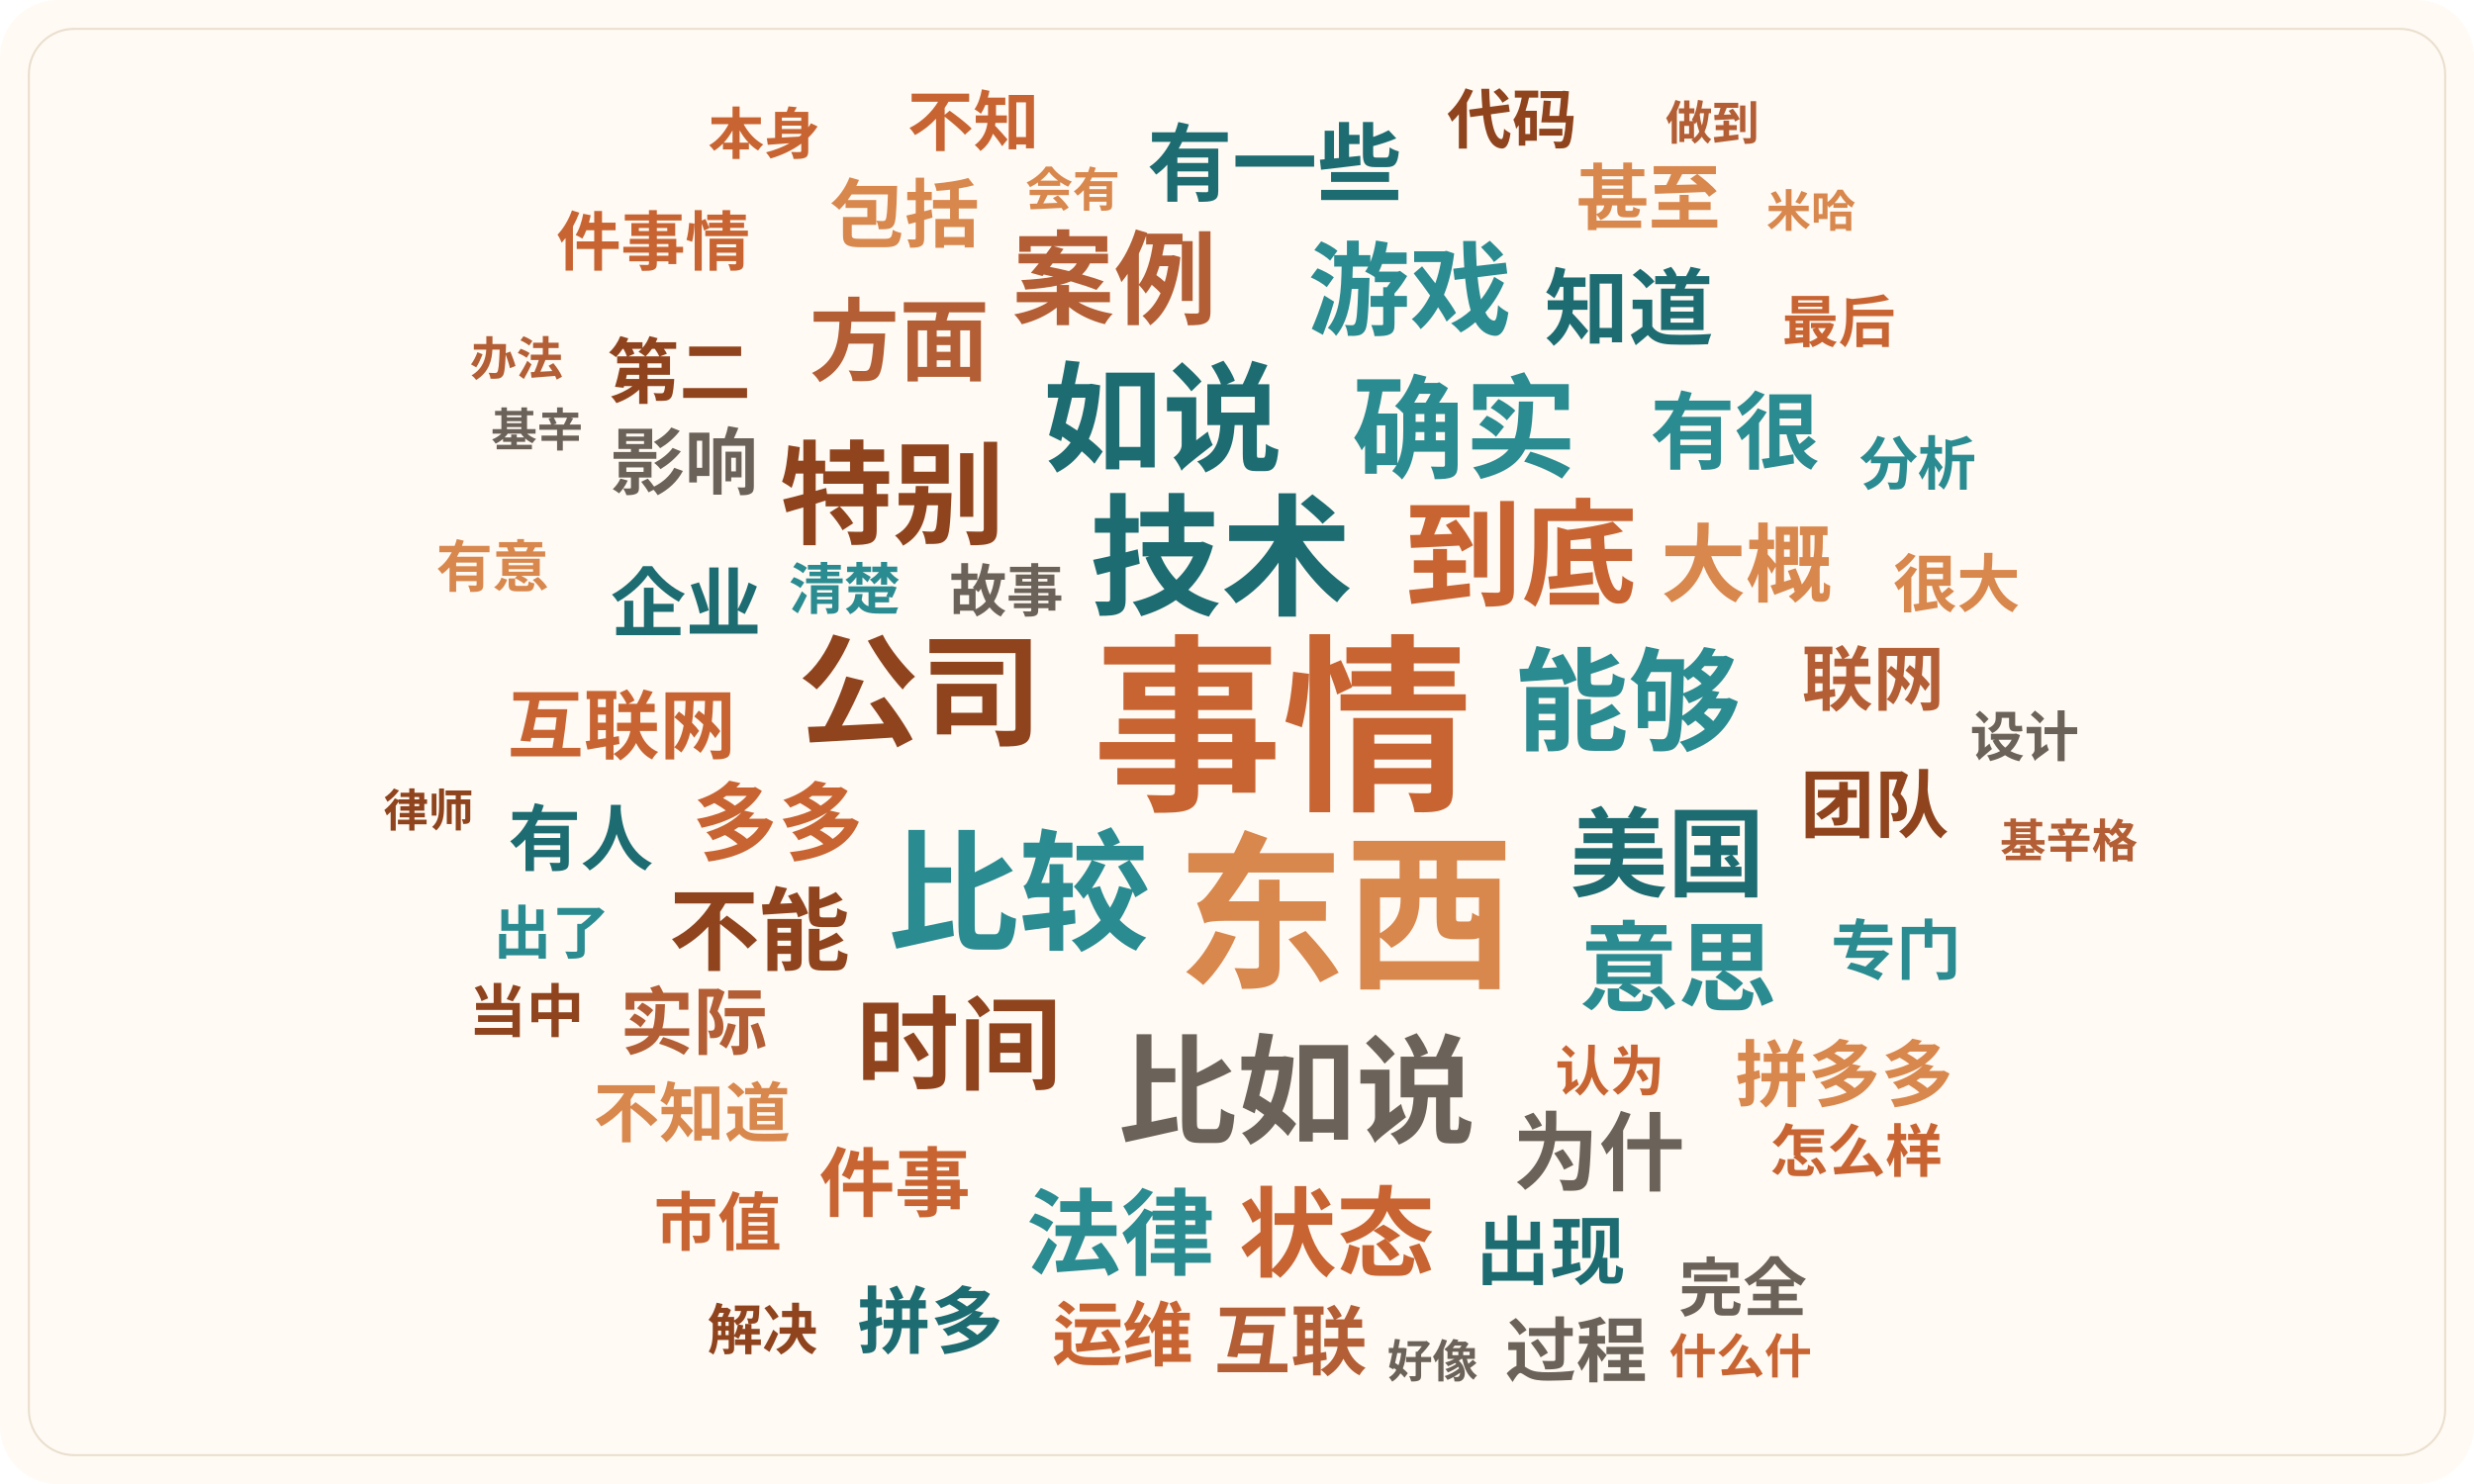
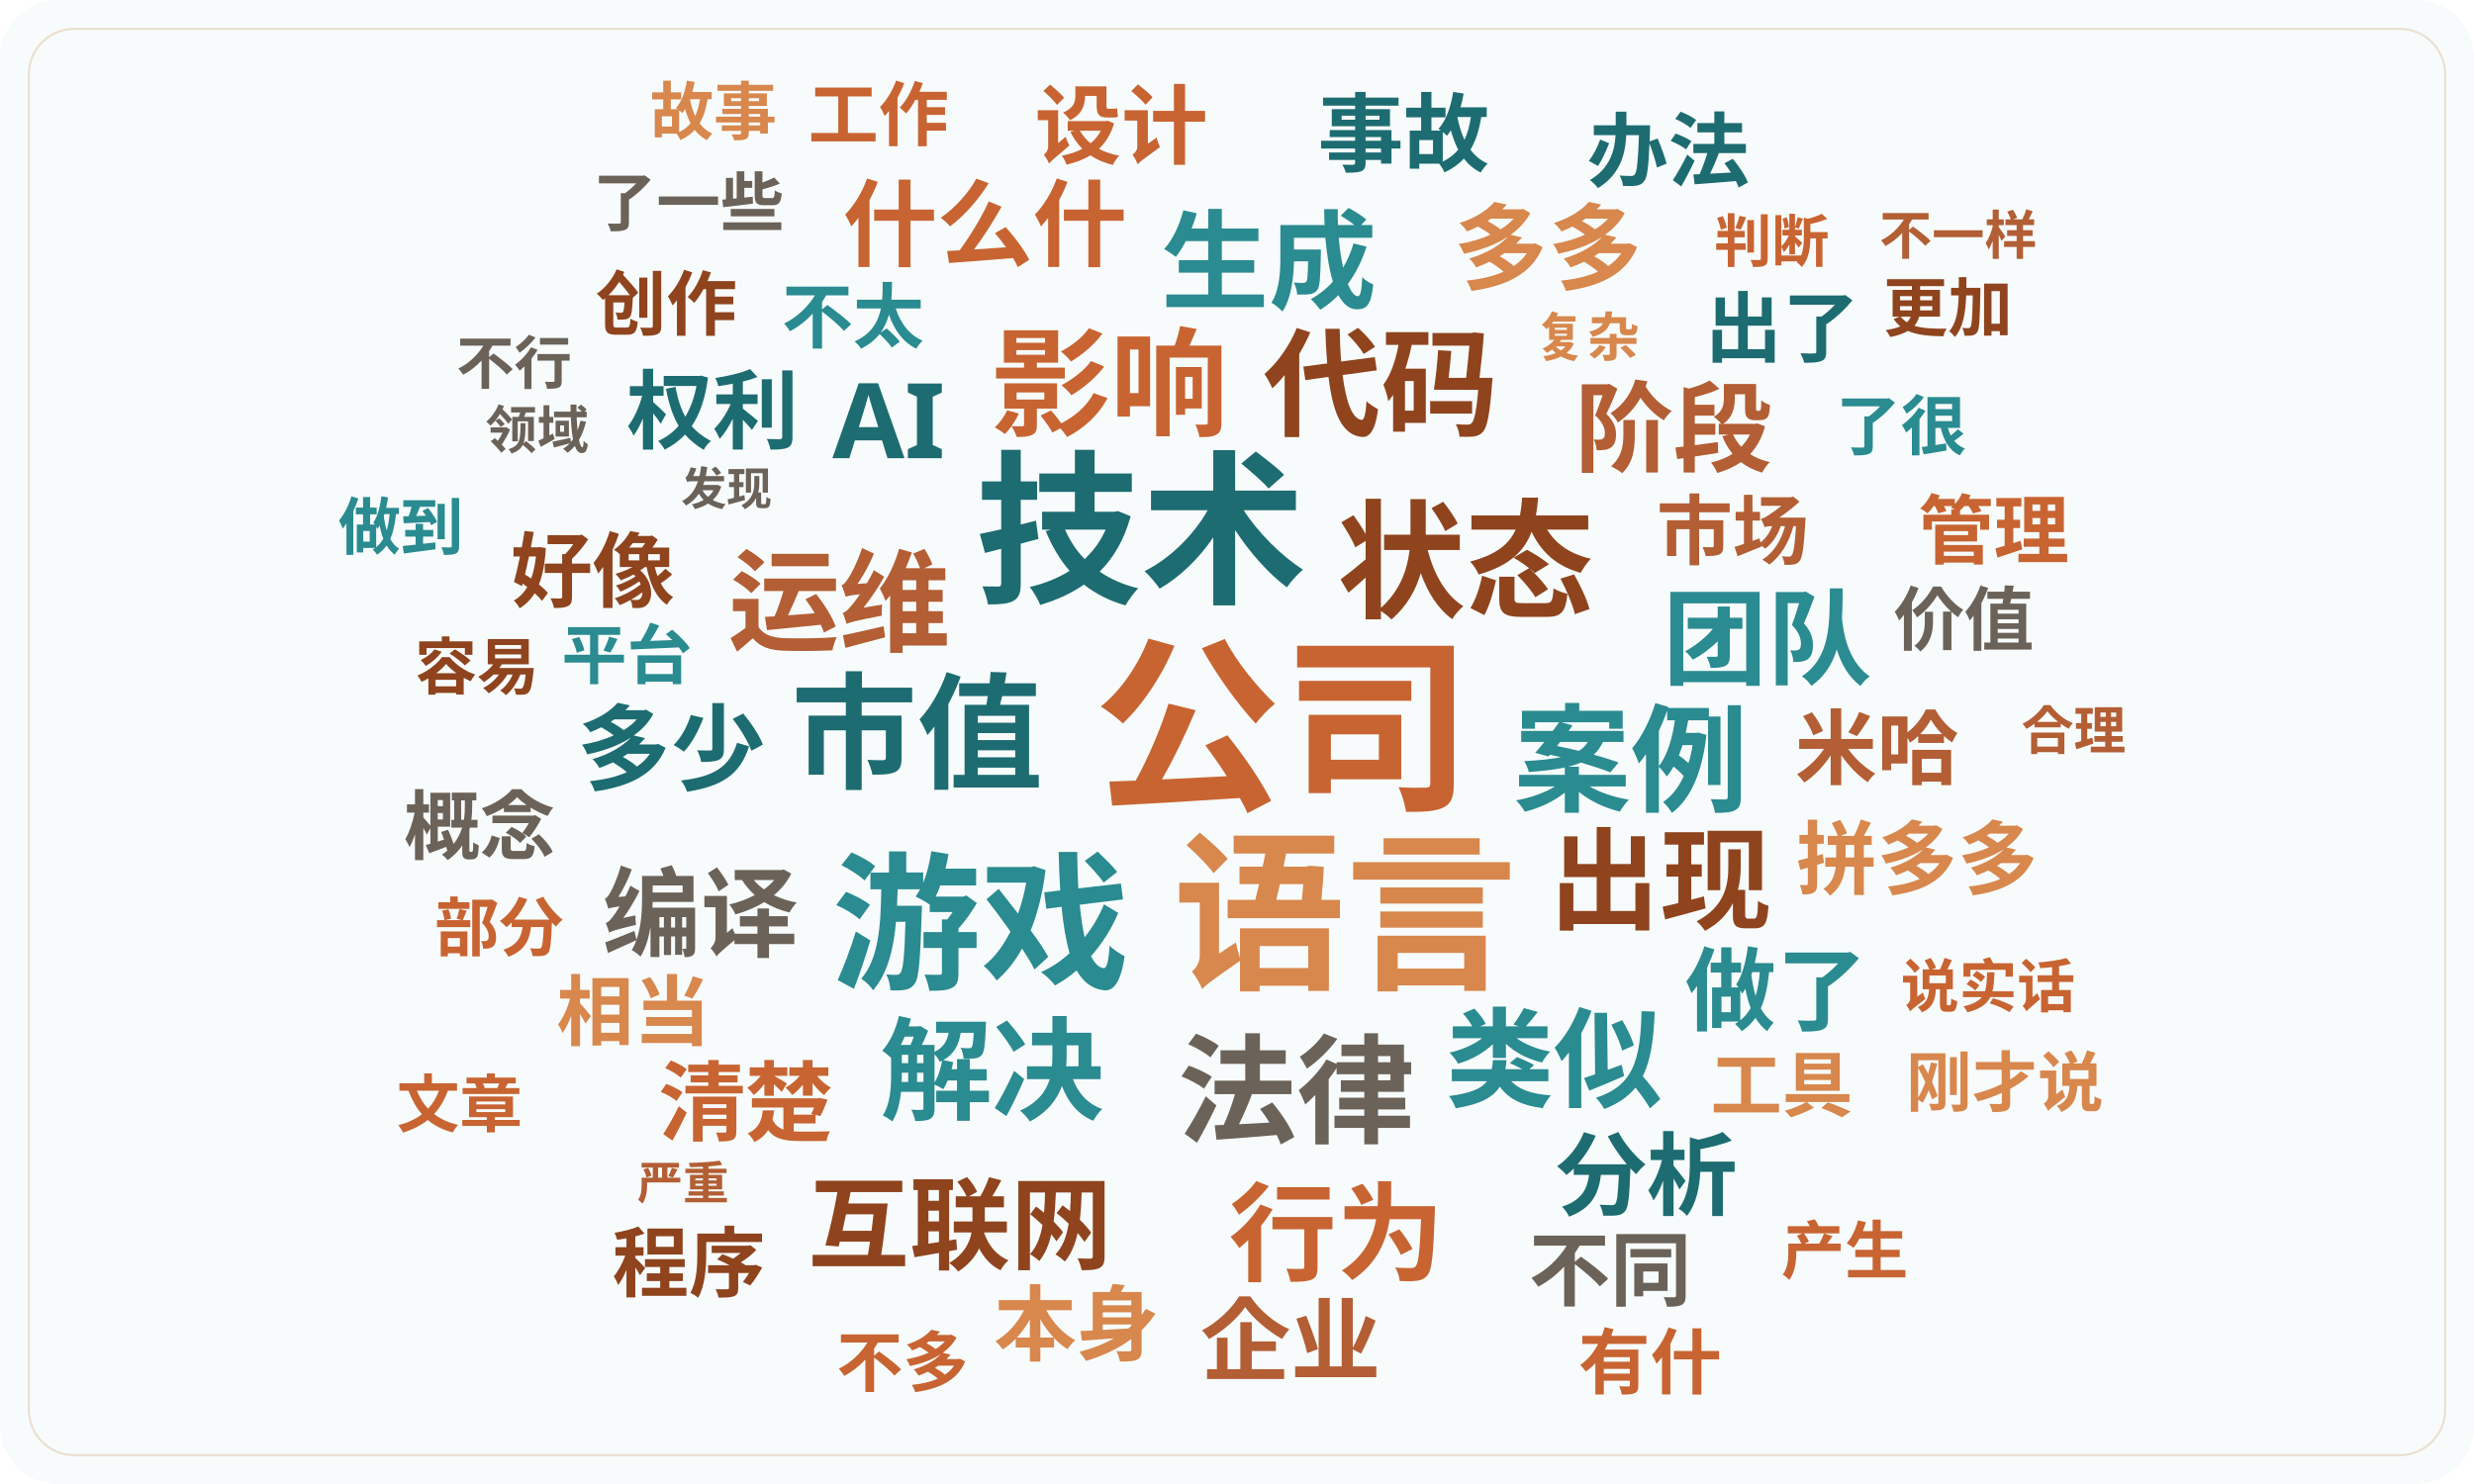
<svg xmlns="http://www.w3.org/2000/svg" viewBox="0 0 1200 720" width="1200" height="720" role="img" aria-labelledby="title desc">
-   <rect width="100%" height="100%" rx="28" fill="#fffaf4" />
+   <rect width="100%" height="100%" rx="28" fill="#f7fbfb" />
  <rect x="14" y="14" width="1172" height="692" rx="22" fill="none" stroke="#eadfce" />
-   <text x="878.4" y="102.5" font-size="21.6" fill="#d8874d" text-anchor="middle" dominant-baseline="middle" font-family="IBM Plex Sans, PingFang SC, Hiragino Sans GB, Microsoft YaHei, sans-serif" font-weight="700">米哈</text>
-   <text x="207.8" y="393.4" font-size="21.8" fill="#8f441e" text-anchor="middle" dominant-baseline="middle" font-family="IBM Plex Sans, PingFang SC, Hiragino Sans GB, Microsoft YaHei, sans-serif" font-weight="700">律师</text>
-   <text x="694.8" y="660.6" font-size="22.0" fill="#6b6259" text-anchor="middle" dominant-baseline="middle" font-family="IBM Plex Sans, PingFang SC, Hiragino Sans GB, Microsoft YaHei, sans-serif" font-weight="700">好像</text>
-   <text x="1003.5" y="408.2" font-size="22.2" fill="#b35e34" text-anchor="middle" dominant-baseline="middle" font-family="IBM Plex Sans, PingFang SC, Hiragino Sans GB, Microsoft YaHei, sans-serif" font-weight="700">基辛格</text>
-   <text x="260.5" y="208.8" font-size="22.3" fill="#6b6259" text-anchor="middle" dominant-baseline="middle" font-family="IBM Plex Sans, PingFang SC, Hiragino Sans GB, Microsoft YaHei, sans-serif" font-weight="700">基辛</text>
-   <text x="250.5" y="174.3" font-size="22.5" fill="#b35e34" text-anchor="middle" dominant-baseline="middle" font-family="IBM Plex Sans, PingFang SC, Hiragino Sans GB, Microsoft YaHei, sans-serif" font-weight="700">办法</text>
-   <text x="830.6" y="59.8" font-size="22.7" fill="#b35e34" text-anchor="middle" dominant-baseline="middle" font-family="IBM Plex Sans, PingFang SC, Hiragino Sans GB, Microsoft YaHei, sans-serif" font-weight="700">做到</text>
-   <text x="520.3" y="92.2" font-size="22.9" fill="#d8874d" text-anchor="middle" dominant-baseline="middle" font-family="IBM Plex Sans, PingFang SC, Hiragino Sans GB, Microsoft YaHei, sans-serif" font-weight="700">会有</text>
-   <text x="844.2" y="658.2" font-size="23.1" fill="#c86432" text-anchor="middle" dominant-baseline="middle" font-family="IBM Plex Sans, PingFang SC, Hiragino Sans GB, Microsoft YaHei, sans-serif" font-weight="700">什么什</text>
-   <text x="982.0" y="357.7" font-size="26.4" fill="#6b6259" text-anchor="middle" dominant-baseline="middle" font-family="IBM Plex Sans, PingFang SC, Hiragino Sans GB, Microsoft YaHei, sans-serif" font-weight="700">设计</text>
-   <text x="780.9" y="520.0" font-size="26.5" fill="#c86432" text-anchor="middle" dominant-baseline="middle" font-family="IBM Plex Sans, PingFang SC, Hiragino Sans GB, Microsoft YaHei, sans-serif" font-weight="700">认为</text>
-   <text x="369.8" y="645.4" font-size="26.7" fill="#8f441e" text-anchor="middle" dominant-baseline="middle" font-family="IBM Plex Sans, PingFang SC, Hiragino Sans GB, Microsoft YaHei, sans-serif" font-weight="700">解决</text>
-   <text x="409.5" y="286.1" font-size="26.9" fill="#2a8b91" text-anchor="middle" dominant-baseline="middle" font-family="IBM Plex Sans, PingFang SC, Hiragino Sans GB, Microsoft YaHei, sans-serif" font-weight="700">清楚</text>
-   <text x="370.6" y="65.2" font-size="27.1" fill="#c86432" text-anchor="middle" dominant-baseline="middle" font-family="IBM Plex Sans, PingFang SC, Hiragino Sans GB, Microsoft YaHei, sans-serif" font-weight="700">本身</text>
-   <text x="238.9" y="275.2" font-size="27.3" fill="#d8874d" text-anchor="middle" dominant-baseline="middle" font-family="IBM Plex Sans, PingFang SC, Hiragino Sans GB, Microsoft YaHei, sans-serif" font-weight="700">有意</text>
-   <text x="891.8" y="156.4" font-size="27.4" fill="#c86432" text-anchor="middle" dominant-baseline="middle" font-family="IBM Plex Sans, PingFang SC, Hiragino Sans GB, Microsoft YaHei, sans-serif" font-weight="700">最后</text>
-   <text x="488.2" y="287.0" font-size="27.6" fill="#6b6259" text-anchor="middle" dominant-baseline="middle" font-family="IBM Plex Sans, PingFang SC, Hiragino Sans GB, Microsoft YaHei, sans-serif" font-weight="700">故事</text>
-   <text x="900.5" y="558.8" font-size="27.8" fill="#c86432" text-anchor="middle" dominant-baseline="middle" font-family="IBM Plex Sans, PingFang SC, Hiragino Sans GB, Microsoft YaHei, sans-serif" font-weight="700">怎么样</text>
-   <text x="255.3" y="490.9" font-size="28.0" fill="#8f441e" text-anchor="middle" dominant-baseline="middle" font-family="IBM Plex Sans, PingFang SC, Hiragino Sans GB, Microsoft YaHei, sans-serif" font-weight="700">当中</text>
-   <text x="930.2" y="225.2" font-size="28.2" fill="#2a8b91" text-anchor="middle" dominant-baseline="middle" font-family="IBM Plex Sans, PingFang SC, Hiragino Sans GB, Microsoft YaHei, sans-serif" font-weight="700">分析</text>
-   <text x="267.5" y="452.7" font-size="28.3" fill="#2a8b91" text-anchor="middle" dominant-baseline="middle" font-family="IBM Plex Sans, PingFang SC, Hiragino Sans GB, Microsoft YaHei, sans-serif" font-weight="700">出了</text>
-   <text x="949.1" y="283.6" font-size="30.8" fill="#d8874d" text-anchor="middle" dominant-baseline="middle" font-family="IBM Plex Sans, PingFang SC, Hiragino Sans GB, Microsoft YaHei, sans-serif" font-weight="700">很大</text>
-   <text x="348.1" y="593.3" font-size="30.9" fill="#c86432" text-anchor="middle" dominant-baseline="middle" font-family="IBM Plex Sans, PingFang SC, Hiragino Sans GB, Microsoft YaHei, sans-serif" font-weight="700">市值</text>
-   <text x="845.4" y="625.1" font-size="31.1" fill="#6b6259" text-anchor="middle" dominant-baseline="middle" font-family="IBM Plex Sans, PingFang SC, Hiragino Sans GB, Microsoft YaHei, sans-serif" font-weight="700">完全</text>
-   <text x="316.8" y="117.6" font-size="31.3" fill="#c86432" text-anchor="middle" dominant-baseline="middle" font-family="IBM Plex Sans, PingFang SC, Hiragino Sans GB, Microsoft YaHei, sans-serif" font-weight="700">件事情</text>
-   <text x="733.4" y="58.3" font-size="31.5" fill="#8f441e" text-anchor="middle" dominant-baseline="middle" font-family="IBM Plex Sans, PingFang SC, Hiragino Sans GB, Microsoft YaHei, sans-serif" font-weight="700">代码</text>
-   <text x="919.7" y="461.5" font-size="31.7" fill="#2a8b91" text-anchor="middle" dominant-baseline="middle" font-family="IBM Plex Sans, PingFang SC, Hiragino Sans GB, Microsoft YaHei, sans-serif" font-weight="700">专门</text>
-   <text x="335.6" y="540.3" font-size="31.8" fill="#d8874d" text-anchor="middle" dominant-baseline="middle" font-family="IBM Plex Sans, PingFang SC, Hiragino Sans GB, Microsoft YaHei, sans-serif" font-weight="700">不知道</text>
-   <text x="472.1" y="59.3" font-size="32.0" fill="#c86432" text-anchor="middle" dominant-baseline="middle" font-family="IBM Plex Sans, PingFang SC, Hiragino Sans GB, Microsoft YaHei, sans-serif" font-weight="700">不知</text>
-   <text x="544.5" y="647.9" font-size="34.2" fill="#c86432" text-anchor="middle" dominant-baseline="middle" font-family="IBM Plex Sans, PingFang SC, Hiragino Sans GB, Microsoft YaHei, sans-serif" font-weight="700">运维</text>
-   <text x="764.5" y="655.6" font-size="34.4" fill="#6b6259" text-anchor="middle" dominant-baseline="middle" font-family="IBM Plex Sans, PingFang SC, Hiragino Sans GB, Microsoft YaHei, sans-serif" font-weight="700">过程</text>
-   <text x="908.5" y="329.7" font-size="34.6" fill="#b35e34" text-anchor="middle" dominant-baseline="middle" font-family="IBM Plex Sans, PingFang SC, Hiragino Sans GB, Microsoft YaHei, sans-serif" font-weight="700">联网</text>
-   <text x="329.5" y="180.7" font-size="34.7" fill="#8f441e" text-anchor="middle" dominant-baseline="middle" font-family="IBM Plex Sans, PingFang SC, Hiragino Sans GB, Microsoft YaHei, sans-serif" font-weight="700">第二</text>
-   <text x="799.6" y="96.3" font-size="34.9" fill="#d8874d" text-anchor="middle" dominant-baseline="middle" font-family="IBM Plex Sans, PingFang SC, Hiragino Sans GB, Microsoft YaHei, sans-serif" font-weight="700">甚至</text>
-   <text x="281.7" y="407.2" font-size="35.1" fill="#1d6c72" text-anchor="middle" dominant-baseline="middle" font-family="IBM Plex Sans, PingFang SC, Hiragino Sans GB, Microsoft YaHei, sans-serif" font-weight="700">有人</text>
-   <text x="894.7" y="521.7" font-size="35.3" fill="#d8874d" text-anchor="middle" dominant-baseline="middle" font-family="IBM Plex Sans, PingFang SC, Hiragino Sans GB, Microsoft YaHei, sans-serif" font-weight="700">拼多多</text>
-   <text x="451.4" y="641.4" font-size="35.5" fill="#1d6c72" text-anchor="middle" dominant-baseline="middle" font-family="IBM Plex Sans, PingFang SC, Hiragino Sans GB, Microsoft YaHei, sans-serif" font-weight="700">拼多</text>
-   <text x="332.0" y="224.6" font-size="35.6" fill="#6b6259" text-anchor="middle" dominant-baseline="middle" font-family="IBM Plex Sans, PingFang SC, Hiragino Sans GB, Microsoft YaHei, sans-serif" font-weight="700">影响</text>
-   <text x="336.5" y="496.2" font-size="35.8" fill="#b35e34" text-anchor="middle" dominant-baseline="middle" font-family="IBM Plex Sans, PingFang SC, Hiragino Sans GB, Microsoft YaHei, sans-serif" font-weight="700">实际</text>
-   <text x="909.2" y="390.9" font-size="36.0" fill="#8f441e" text-anchor="middle" dominant-baseline="middle" font-family="IBM Plex Sans, PingFang SC, Hiragino Sans GB, Microsoft YaHei, sans-serif" font-weight="700">团队</text>
-   <text x="438.7" y="104.3" font-size="36.2" fill="#d8874d" text-anchor="middle" dominant-baseline="middle" font-family="IBM Plex Sans, PingFang SC, Hiragino Sans GB, Microsoft YaHei, sans-serif" font-weight="700">包括</text>
-   <text x="751.9" y="607.5" font-size="36.4" fill="#1d6c72" text-anchor="middle" dominant-baseline="middle" font-family="IBM Plex Sans, PingFang SC, Hiragino Sans GB, Microsoft YaHei, sans-serif" font-weight="700">出现</text>
-   <text x="332.7" y="293.1" font-size="36.5" fill="#1d6c72" text-anchor="middle" dominant-baseline="middle" font-family="IBM Plex Sans, PingFang SC, Hiragino Sans GB, Microsoft YaHei, sans-serif" font-weight="700">企业</text>
-   <text x="434.0" y="574.4" font-size="36.7" fill="#c86432" text-anchor="middle" dominant-baseline="middle" font-family="IBM Plex Sans, PingFang SC, Hiragino Sans GB, Microsoft YaHei, sans-serif" font-weight="700">件事</text>
-   <text x="301.5" y="352.3" font-size="36.9" fill="#c86432" text-anchor="middle" dominant-baseline="middle" font-family="IBM Plex Sans, PingFang SC, Hiragino Sans GB, Microsoft YaHei, sans-serif" font-weight="700">互联网</text>
-   <text x="626.0" y="651.0" font-size="37.1" fill="#b35e34" text-anchor="middle" dominant-baseline="middle" font-family="IBM Plex Sans, PingFang SC, Hiragino Sans GB, Microsoft YaHei, sans-serif" font-weight="700">互联</text>
-   <text x="790.1" y="149.9" font-size="40.9" fill="#1d6c72" text-anchor="middle" dominant-baseline="middle" font-family="IBM Plex Sans, PingFang SC, Hiragino Sans GB, Microsoft YaHei, sans-serif" font-weight="700">知道</text>
-   <text x="841.5" y="209.9" font-size="41.0" fill="#2a8b91" text-anchor="middle" dominant-baseline="middle" font-family="IBM Plex Sans, PingFang SC, Hiragino Sans GB, Microsoft YaHei, sans-serif" font-weight="700">有很</text>
-   <text x="618.3" y="79.8" font-size="41.2" fill="#1d6c72" text-anchor="middle" dominant-baseline="middle" font-family="IBM Plex Sans, PingFang SC, Hiragino Sans GB, Microsoft YaHei, sans-serif" font-weight="700">有一些</text>
-   <text x="846.9" y="274.2" font-size="41.4" fill="#d8874d" text-anchor="middle" dominant-baseline="middle" font-family="IBM Plex Sans, PingFang SC, Hiragino Sans GB, Microsoft YaHei, sans-serif" font-weight="700">大概</text>
-   <text x="377.4" y="399.7" font-size="41.6" fill="#c86432" text-anchor="middle" dominant-baseline="middle" font-family="IBM Plex Sans, PingFang SC, Hiragino Sans GB, Microsoft YaHei, sans-serif" font-weight="700">多多</text>
-   <text x="775.5" y="559.7" font-size="41.8" fill="#6b6259" text-anchor="middle" dominant-baseline="middle" font-family="IBM Plex Sans, PingFang SC, Hiragino Sans GB, Microsoft YaHei, sans-serif" font-weight="700">为什</text>
-   <text x="436.2" y="165.9" font-size="43.6" fill="#b35e34" text-anchor="middle" dominant-baseline="middle" font-family="IBM Plex Sans, PingFang SC, Hiragino Sans GB, Microsoft YaHei, sans-serif" font-weight="700">方面</text>
-   <text x="368.3" y="451.9" font-size="43.8" fill="#8f441e" text-anchor="middle" dominant-baseline="middle" font-family="IBM Plex Sans, PingFang SC, Hiragino Sans GB, Microsoft YaHei, sans-serif" font-weight="700">不能</text>
-   <text x="543.5" y="599.0" font-size="45.6" fill="#2a8b91" text-anchor="middle" dominant-baseline="middle" font-family="IBM Plex Sans, PingFang SC, Hiragino Sans GB, Microsoft YaHei, sans-serif" font-weight="700">法律</text>
-   <text x="808.8" y="414.7" font-size="47.3" fill="#1d6c72" text-anchor="middle" dominant-baseline="middle" font-family="IBM Plex Sans, PingFang SC, Hiragino Sans GB, Microsoft YaHei, sans-serif" font-weight="700">美国</text>
-   <text x="648.3" y="599.1" font-size="47.5" fill="#c86432" text-anchor="middle" dominant-baseline="middle" font-family="IBM Plex Sans, PingFang SC, Hiragino Sans GB, Microsoft YaHei, sans-serif" font-weight="700">状态</text>
-   <text x="813.9" y="470.1" font-size="47.7" fill="#2a8b91" text-anchor="middle" dominant-baseline="middle" font-family="IBM Plex Sans, PingFang SC, Hiragino Sans GB, Microsoft YaHei, sans-serif" font-weight="700">意思</text>
-   <text x="683.8" y="141.3" font-size="49.4" fill="#2a8b91" text-anchor="middle" dominant-baseline="middle" font-family="IBM Plex Sans, PingFang SC, Hiragino Sans GB, Microsoft YaHei, sans-serif" font-weight="700">游戏</text>
-   <text x="540.5" y="136.0" font-size="49.6" fill="#b35e34" text-anchor="middle" dominant-baseline="middle" font-family="IBM Plex Sans, PingFang SC, Hiragino Sans GB, Microsoft YaHei, sans-serif" font-weight="700">案例</text>
-   <text x="465.1" y="507.4" font-size="49.7" fill="#8f441e" text-anchor="middle" dominant-baseline="middle" font-family="IBM Plex Sans, PingFang SC, Hiragino Sans GB, Microsoft YaHei, sans-serif" font-weight="700">时间</text>
-   <text x="789.7" y="340.8" font-size="54.3" fill="#2a8b91" text-anchor="middle" dominant-baseline="middle" font-family="IBM Plex Sans, PingFang SC, Hiragino Sans GB, Microsoft YaHei, sans-serif" font-weight="700">能够</text>
-   <text x="710.4" y="208.5" font-size="54.5" fill="#2a8b91" text-anchor="middle" dominant-baseline="middle" font-family="IBM Plex Sans, PingFang SC, Hiragino Sans GB, Microsoft YaHei, sans-serif" font-weight="700">确实</text>
-   <text x="433.0" y="240.5" font-size="54.6" fill="#8f441e" text-anchor="middle" dominant-baseline="middle" font-family="IBM Plex Sans, PingFang SC, Hiragino Sans GB, Microsoft YaHei, sans-serif" font-weight="700">特别</text>
-   <text x="738.0" y="269.6" font-size="56.2" fill="#c86432" text-anchor="middle" dominant-baseline="middle" font-family="IBM Plex Sans, PingFang SC, Hiragino Sans GB, Microsoft YaHei, sans-serif" font-weight="700">到底</text>
-   <text x="628.8" y="530.0" font-size="57.8" fill="#6b6259" text-anchor="middle" dominant-baseline="middle" font-family="IBM Plex Sans, PingFang SC, Hiragino Sans GB, Microsoft YaHei, sans-serif" font-weight="700">比如说</text>
-   <text x="563.9" y="203.8" font-size="57.9" fill="#1d6c72" text-anchor="middle" dominant-baseline="middle" font-family="IBM Plex Sans, PingFang SC, Hiragino Sans GB, Microsoft YaHei, sans-serif" font-weight="700">如说</text>
-   <text x="446.1" y="336.2" font-size="59.5" fill="#8f441e" text-anchor="middle" dominant-baseline="middle" font-family="IBM Plex Sans, PingFang SC, Hiragino Sans GB, Microsoft YaHei, sans-serif" font-weight="700">公司</text>
-   <text x="494.1" y="433.7" font-size="63.6" fill="#2a8b91" text-anchor="middle" dominant-baseline="middle" font-family="IBM Plex Sans, PingFang SC, Hiragino Sans GB, Microsoft YaHei, sans-serif" font-weight="700">比较</text>
-   <text x="592.3" y="271.1" font-size="63.8" fill="#1d6c72" text-anchor="middle" dominant-baseline="middle" font-family="IBM Plex Sans, PingFang SC, Hiragino Sans GB, Microsoft YaHei, sans-serif" font-weight="700">技术</text>
-   <text x="652.5" y="444.4" font-size="81.9" fill="#d8874d" text-anchor="middle" dominant-baseline="middle" font-family="IBM Plex Sans, PingFang SC, Hiragino Sans GB, Microsoft YaHei, sans-serif" font-weight="700">东西</text>
-   <text x="621.9" y="353.7" font-size="92.0" fill="#c86432" text-anchor="middle" dominant-baseline="middle" font-family="IBM Plex Sans, PingFang SC, Hiragino Sans GB, Microsoft YaHei, sans-serif" font-weight="700">事情</text>
+   <text x="352.4" y="237.3" font-size="22.0" fill="#6b6259" text-anchor="middle" dominant-baseline="middle" font-family="IBM Plex Sans, PingFang SC, Hiragino Sans GB, Microsoft YaHei, sans-serif" font-weight="700">发现</text>
+   <text x="331.3" y="574.2" font-size="22.2" fill="#b35e34" text-anchor="middle" dominant-baseline="middle" font-family="IBM Plex Sans, PingFang SC, Hiragino Sans GB, Microsoft YaHei, sans-serif" font-weight="700">严重</text>
+   <text x="260.5" y="208.8" font-size="25.1" fill="#6b6259" text-anchor="middle" dominant-baseline="middle" font-family="IBM Plex Sans, PingFang SC, Hiragino Sans GB, Microsoft YaHei, sans-serif" font-weight="700">领域</text>
+   <text x="1005.8" y="354.7" font-size="25.3" fill="#b35e34" text-anchor="middle" dominant-baseline="middle" font-family="IBM Plex Sans, PingFang SC, Hiragino Sans GB, Microsoft YaHei, sans-serif" font-weight="700">合理</text>
+   <text x="949.8" y="114.4" font-size="25.5" fill="#b35e34" text-anchor="middle" dominant-baseline="middle" font-family="IBM Plex Sans, PingFang SC, Hiragino Sans GB, Microsoft YaHei, sans-serif" font-weight="700">不一样</text>
+   <text x="769.8" y="163.9" font-size="25.6" fill="#d8874d" text-anchor="middle" dominant-baseline="middle" font-family="IBM Plex Sans, PingFang SC, Hiragino Sans GB, Microsoft YaHei, sans-serif" font-weight="700">复杂</text>
+   <text x="859.4" y="117.3" font-size="27.8" fill="#c86432" text-anchor="middle" dominant-baseline="middle" font-family="IBM Plex Sans, PingFang SC, Hiragino Sans GB, Microsoft YaHei, sans-serif" font-weight="700">判断</text>
+   <text x="249.4" y="176.4" font-size="28.0" fill="#6b6259" text-anchor="middle" dominant-baseline="middle" font-family="IBM Plex Sans, PingFang SC, Hiragino Sans GB, Microsoft YaHei, sans-serif" font-weight="700">不行</text>
+   <text x="964.3" y="478.8" font-size="28.2" fill="#c86432" text-anchor="middle" dominant-baseline="middle" font-family="IBM Plex Sans, PingFang SC, Hiragino Sans GB, Microsoft YaHei, sans-serif" font-weight="700">说实话</text>
+   <text x="231.3" y="323.8" font-size="30.1" fill="#8f441e" text-anchor="middle" dominant-baseline="middle" font-family="IBM Plex Sans, PingFang SC, Hiragino Sans GB, Microsoft YaHei, sans-serif" font-weight="700">容易</text>
+   <text x="194.4" y="255.9" font-size="30.3" fill="#2a8b91" text-anchor="middle" dominant-baseline="middle" font-family="IBM Plex Sans, PingFang SC, Hiragino Sans GB, Microsoft YaHei, sans-serif" font-weight="700">做到</text>
+   <text x="222.9" y="536.0" font-size="30.5" fill="#c86432" text-anchor="middle" dominant-baseline="middle" font-family="IBM Plex Sans, PingFang SC, Hiragino Sans GB, Microsoft YaHei, sans-serif" font-weight="700">文章</text>
+   <text x="346.1" y="54.5" font-size="30.7" fill="#d8874d" text-anchor="middle" dominant-baseline="middle" font-family="IBM Plex Sans, PingFang SC, Hiragino Sans GB, Microsoft YaHei, sans-serif" font-weight="700">故事</text>
+   <text x="894.8" y="607.1" font-size="30.8" fill="#c86432" text-anchor="middle" dominant-baseline="middle" font-family="IBM Plex Sans, PingFang SC, Hiragino Sans GB, Microsoft YaHei, sans-serif" font-weight="700">产生</text>
+   <text x="333.9" y="98.6" font-size="31.0" fill="#6b6259" text-anchor="middle" dominant-baseline="middle" font-family="IBM Plex Sans, PingFang SC, Hiragino Sans GB, Microsoft YaHei, sans-serif" font-weight="700">了一些</text>
+   <text x="242.1" y="450.3" font-size="31.2" fill="#c86432" text-anchor="middle" dominant-baseline="middle" font-family="IBM Plex Sans, PingFang SC, Hiragino Sans GB, Microsoft YaHei, sans-serif" font-weight="700">部分</text>
+   <text x="944.8" y="149.7" font-size="31.4" fill="#8f441e" text-anchor="middle" dominant-baseline="middle" font-family="IBM Plex Sans, PingFang SC, Hiragino Sans GB, Microsoft YaHei, sans-serif" font-weight="700">更加</text>
+   <text x="304.0" y="318.1" font-size="31.6" fill="#2a8b91" text-anchor="middle" dominant-baseline="middle" font-family="IBM Plex Sans, PingFang SC, Hiragino Sans GB, Microsoft YaHei, sans-serif" font-weight="700">平台</text>
+   <text x="922.0" y="207.0" font-size="31.7" fill="#2a8b91" text-anchor="middle" dominant-baseline="middle" font-family="IBM Plex Sans, PingFang SC, Hiragino Sans GB, Microsoft YaHei, sans-serif" font-weight="700">了很</text>
+   <text x="972.4" y="525.5" font-size="31.9" fill="#d8874d" text-anchor="middle" dominant-baseline="middle" font-family="IBM Plex Sans, PingFang SC, Hiragino Sans GB, Microsoft YaHei, sans-serif" font-weight="700">刚才说</text>
+   <text x="437.9" y="661.3" font-size="32.1" fill="#c86432" text-anchor="middle" dominant-baseline="middle" font-family="IBM Plex Sans, PingFang SC, Hiragino Sans GB, Microsoft YaHei, sans-serif" font-weight="700">不多</text>
+   <text x="952.6" y="300.9" font-size="33.9" fill="#6b6259" text-anchor="middle" dominant-baseline="middle" font-family="IBM Plex Sans, PingFang SC, Hiragino Sans GB, Microsoft YaHei, sans-serif" font-weight="700">价值</text>
+   <text x="426.1" y="56.0" font-size="34.1" fill="#c86432" text-anchor="middle" dominant-baseline="middle" font-family="IBM Plex Sans, PingFang SC, Hiragino Sans GB, Microsoft YaHei, sans-serif" font-weight="700">工作</text>
+   <text x="323.2" y="147.9" font-size="34.3" fill="#8f441e" text-anchor="middle" dominant-baseline="middle" font-family="IBM Plex Sans, PingFang SC, Hiragino Sans GB, Microsoft YaHei, sans-serif" font-weight="700">创作</text>
+   <text x="413.7" y="154.0" font-size="34.5" fill="#2a8b91" text-anchor="middle" dominant-baseline="middle" font-family="IBM Plex Sans, PingFang SC, Hiragino Sans GB, Microsoft YaHei, sans-serif" font-weight="700">不太</text>
+   <text x="864.3" y="526.9" font-size="34.6" fill="#d8874d" text-anchor="middle" dominant-baseline="middle" font-family="IBM Plex Sans, PingFang SC, Hiragino Sans GB, Microsoft YaHei, sans-serif" font-weight="700">工具</text>
+   <text x="800.4" y="661.3" font-size="34.8" fill="#c86432" text-anchor="middle" dominant-baseline="middle" font-family="IBM Plex Sans, PingFang SC, Hiragino Sans GB, Microsoft YaHei, sans-serif" font-weight="700">有什</text>
+   <text x="967.0" y="257.8" font-size="36.6" fill="#c86432" text-anchor="middle" dominant-baseline="middle" font-family="IBM Plex Sans, PingFang SC, Hiragino Sans GB, Microsoft YaHei, sans-serif" font-weight="700">管理</text>
+   <text x="232.7" y="401.2" font-size="36.7" fill="#6b6259" text-anchor="middle" dominant-baseline="middle" font-family="IBM Plex Sans, PingFang SC, Hiragino Sans GB, Microsoft YaHei, sans-serif" font-weight="700">概念</text>
+   <text x="840.4" y="258.0" font-size="36.9" fill="#b35e34" text-anchor="middle" dominant-baseline="middle" font-family="IBM Plex Sans, PingFang SC, Hiragino Sans GB, Microsoft YaHei, sans-serif" font-weight="700">市场</text>
+   <text x="334.1" y="613.2" font-size="37.1" fill="#8f441e" text-anchor="middle" dominant-baseline="middle" font-family="IBM Plex Sans, PingFang SC, Hiragino Sans GB, Microsoft YaHei, sans-serif" font-weight="700">程序</text>
+   <text x="307.3" y="491.2" font-size="37.3" fill="#d8874d" text-anchor="middle" dominant-baseline="middle" font-family="IBM Plex Sans, PingFang SC, Hiragino Sans GB, Microsoft YaHei, sans-serif" font-weight="700">相当</text>
+   <text x="864.4" y="159.5" font-size="37.5" fill="#1d6c72" text-anchor="middle" dominant-baseline="middle" font-family="IBM Plex Sans, PingFang SC, Hiragino Sans GB, Microsoft YaHei, sans-serif" font-weight="700">出了</text>
+   <text x="930.0" y="417.2" font-size="39.1" fill="#d8874d" text-anchor="middle" dominant-baseline="middle" font-family="IBM Plex Sans, PingFang SC, Hiragino Sans GB, Microsoft YaHei, sans-serif" font-weight="700">拼多多</text>
+   <text x="809.2" y="73.7" font-size="39.3" fill="#1d6c72" text-anchor="middle" dominant-baseline="middle" font-family="IBM Plex Sans, PingFang SC, Hiragino Sans GB, Microsoft YaHei, sans-serif" font-weight="700">办法</text>
+   <text x="781.0" y="616.6" font-size="39.5" fill="#6b6259" text-anchor="middle" dominant-baseline="middle" font-family="IBM Plex Sans, PingFang SC, Hiragino Sans GB, Microsoft YaHei, sans-serif" font-weight="700">不同</text>
+   <text x="910.4" y="363.5" font-size="39.7" fill="#b35e34" text-anchor="middle" dominant-baseline="middle" font-family="IBM Plex Sans, PingFang SC, Hiragino Sans GB, Microsoft YaHei, sans-serif" font-weight="700">米哈</text>
+   <text x="287.4" y="277.5" font-size="39.8" fill="#8f441e" text-anchor="middle" dominant-baseline="middle" font-family="IBM Plex Sans, PingFang SC, Hiragino Sans GB, Microsoft YaHei, sans-serif" font-weight="700">好像</text>
+   <text x="522.1" y="643.0" font-size="40.0" fill="#d8874d" text-anchor="middle" dominant-baseline="middle" font-family="IBM Plex Sans, PingFang SC, Hiragino Sans GB, Microsoft YaHei, sans-serif" font-weight="700">本身</text>
+   <text x="680.8" y="65.4" font-size="41.6" fill="#1d6c72" text-anchor="middle" dominant-baseline="middle" font-family="IBM Plex Sans, PingFang SC, Hiragino Sans GB, Microsoft YaHei, sans-serif" font-weight="700">事故</text>
+   <text x="345.6" y="199.8" font-size="41.8" fill="#1d6c72" text-anchor="middle" dominant-baseline="middle" font-family="IBM Plex Sans, PingFang SC, Hiragino Sans GB, Microsoft YaHei, sans-serif" font-weight="700">权利</text>
+   <text x="543.9" y="61.5" font-size="42.0" fill="#c86432" text-anchor="middle" dominant-baseline="middle" font-family="IBM Plex Sans, PingFang SC, Hiragino Sans GB, Microsoft YaHei, sans-serif" font-weight="700">设计</text>
+   <text x="361.5" y="535.4" font-size="42.2" fill="#c86432" text-anchor="middle" dominant-baseline="middle" font-family="IBM Plex Sans, PingFang SC, Hiragino Sans GB, Microsoft YaHei, sans-serif" font-weight="700">清楚</text>
+   <text x="626.0" y="651.0" font-size="43.7" fill="#b35e34" text-anchor="middle" dominant-baseline="middle" font-family="IBM Plex Sans, PingFang SC, Hiragino Sans GB, Microsoft YaHei, sans-serif" font-weight="700">企业</text>
+   <text x="798.7" y="570.7" font-size="43.9" fill="#1d6c72" text-anchor="middle" dominant-baseline="middle" font-family="IBM Plex Sans, PingFang SC, Hiragino Sans GB, Microsoft YaHei, sans-serif" font-weight="700">分析</text>
+   <text x="861.5" y="481.1" font-size="44.1" fill="#2a8b91" text-anchor="middle" dominant-baseline="middle" font-family="IBM Plex Sans, PingFang SC, Hiragino Sans GB, Microsoft YaHei, sans-serif" font-weight="700">做了</text>
+   <text x="325.5" y="363.9" font-size="45.6" fill="#1d6c72" text-anchor="middle" dominant-baseline="middle" font-family="IBM Plex Sans, PingFang SC, Hiragino Sans GB, Microsoft YaHei, sans-serif" font-weight="700">多少</text>
+   <text x="750.9" y="121.0" font-size="45.8" fill="#d8874d" text-anchor="middle" dominant-baseline="middle" font-family="IBM Plex Sans, PingFang SC, Hiragino Sans GB, Microsoft YaHei, sans-serif" font-weight="700">多多</text>
+   <text x="477.8" y="109.4" font-size="46.0" fill="#c86432" text-anchor="middle" dominant-baseline="middle" font-family="IBM Plex Sans, PingFang SC, Hiragino Sans GB, Microsoft YaHei, sans-serif" font-weight="700">什么什</text>
+   <text x="339.8" y="443.9" font-size="47.5" fill="#6b6259" text-anchor="middle" dominant-baseline="middle" font-family="IBM Plex Sans, PingFang SC, Hiragino Sans GB, Microsoft YaHei, sans-serif" font-weight="700">编译</text>
+   <text x="811.6" y="208.4" font-size="47.7" fill="#b35e34" text-anchor="middle" dominant-baseline="middle" font-family="IBM Plex Sans, PingFang SC, Hiragino Sans GB, Microsoft YaHei, sans-serif" font-weight="700">阶段</text>
+   <text x="465.6" y="594.8" font-size="49.1" fill="#8f441e" text-anchor="middle" dominant-baseline="middle" font-family="IBM Plex Sans, PingFang SC, Hiragino Sans GB, Microsoft YaHei, sans-serif" font-weight="700">互联网</text>
+   <text x="857.2" y="310.5" font-size="50.6" fill="#2a8b91" text-anchor="middle" dominant-baseline="middle" font-family="IBM Plex Sans, PingFang SC, Hiragino Sans GB, Microsoft YaHei, sans-serif" font-weight="700">团队</text>
+   <text x="431.1" y="204.4" font-size="50.7" fill="#1d6c72" text-anchor="middle" dominant-baseline="middle" font-family="IBM Plex Sans, PingFang SC, Hiragino Sans GB, Microsoft YaHei, sans-serif" font-weight="700">AI</text>
+   <text x="648.3" y="599.1" font-size="52.2" fill="#c86432" text-anchor="middle" dominant-baseline="middle" font-family="IBM Plex Sans, PingFang SC, Hiragino Sans GB, Microsoft YaHei, sans-serif" font-weight="700">行为</text>
+   <text x="615.4" y="127.5" font-size="52.3" fill="#2a8b91" text-anchor="middle" dominant-baseline="middle" font-family="IBM Plex Sans, PingFang SC, Hiragino Sans GB, Microsoft YaHei, sans-serif" font-weight="700">生成</text>
+   <text x="753.6" y="514.6" font-size="52.5" fill="#2a8b91" text-anchor="middle" dominant-baseline="middle" font-family="IBM Plex Sans, PingFang SC, Hiragino Sans GB, Microsoft YaHei, sans-serif" font-weight="700">类似</text>
+   <text x="407.1" y="293.0" font-size="53.9" fill="#b35e34" text-anchor="middle" dominant-baseline="middle" font-family="IBM Plex Sans, PingFang SC, Hiragino Sans GB, Microsoft YaHei, sans-serif" font-weight="700">运维</text>
+   <text x="805.2" y="427.7" font-size="54.1" fill="#8f441e" text-anchor="middle" dominant-baseline="middle" font-family="IBM Plex Sans, PingFang SC, Hiragino Sans GB, Microsoft YaHei, sans-serif" font-weight="700">出现</text>
+   <text x="481.2" y="520.1" font-size="54.3" fill="#2a8b91" text-anchor="middle" dominant-baseline="middle" font-family="IBM Plex Sans, PingFang SC, Hiragino Sans GB, Microsoft YaHei, sans-serif" font-weight="700">解决</text>
+   <text x="791.0" y="369.4" font-size="56.8" fill="#2a8b91" text-anchor="middle" dominant-baseline="middle" font-family="IBM Plex Sans, PingFang SC, Hiragino Sans GB, Microsoft YaHei, sans-serif" font-weight="700">案例</text>
+   <text x="669.8" y="187.1" font-size="57.0" fill="#8f441e" text-anchor="middle" dominant-baseline="middle" font-family="IBM Plex Sans, PingFang SC, Hiragino Sans GB, Microsoft YaHei, sans-serif" font-weight="700">代码</text>
+   <text x="538.4" y="186.9" font-size="57.2" fill="#c86432" text-anchor="middle" dominant-baseline="middle" font-family="IBM Plex Sans, PingFang SC, Hiragino Sans GB, Microsoft YaHei, sans-serif" font-weight="700">影响</text>
+   <text x="628.8" y="530.0" font-size="57.4" fill="#6b6259" text-anchor="middle" dominant-baseline="middle" font-family="IBM Plex Sans, PingFang SC, Hiragino Sans GB, Microsoft YaHei, sans-serif" font-weight="700">法律</text>
+   <text x="444.8" y="356.4" font-size="61.0" fill="#1d6c72" text-anchor="middle" dominant-baseline="middle" font-family="IBM Plex Sans, PingFang SC, Hiragino Sans GB, Microsoft YaHei, sans-serif" font-weight="700">市值</text>
+   <text x="710.8" y="273.2" font-size="62.3" fill="#8f441e" text-anchor="middle" dominant-baseline="middle" font-family="IBM Plex Sans, PingFang SC, Hiragino Sans GB, Microsoft YaHei, sans-serif" font-weight="700">状态</text>
+   <text x="475.7" y="448.9" font-size="72.1" fill="#2a8b91" text-anchor="middle" dominant-baseline="middle" font-family="IBM Plex Sans, PingFang SC, Hiragino Sans GB, Microsoft YaHei, sans-serif" font-weight="700">游戏</text>
+   <text x="553.4" y="258.4" font-size="80.3" fill="#1d6c72" text-anchor="middle" dominant-baseline="middle" font-family="IBM Plex Sans, PingFang SC, Hiragino Sans GB, Microsoft YaHei, sans-serif" font-weight="700">技术</text>
+   <text x="652.5" y="444.4" font-size="83.4" fill="#d8874d" text-anchor="middle" dominant-baseline="middle" font-family="IBM Plex Sans, PingFang SC, Hiragino Sans GB, Microsoft YaHei, sans-serif" font-weight="700">语言</text>
+   <text x="621.9" y="353.7" font-size="92.0" fill="#c86432" text-anchor="middle" dominant-baseline="middle" font-family="IBM Plex Sans, PingFang SC, Hiragino Sans GB, Microsoft YaHei, sans-serif" font-weight="700">公司</text>
</svg>
